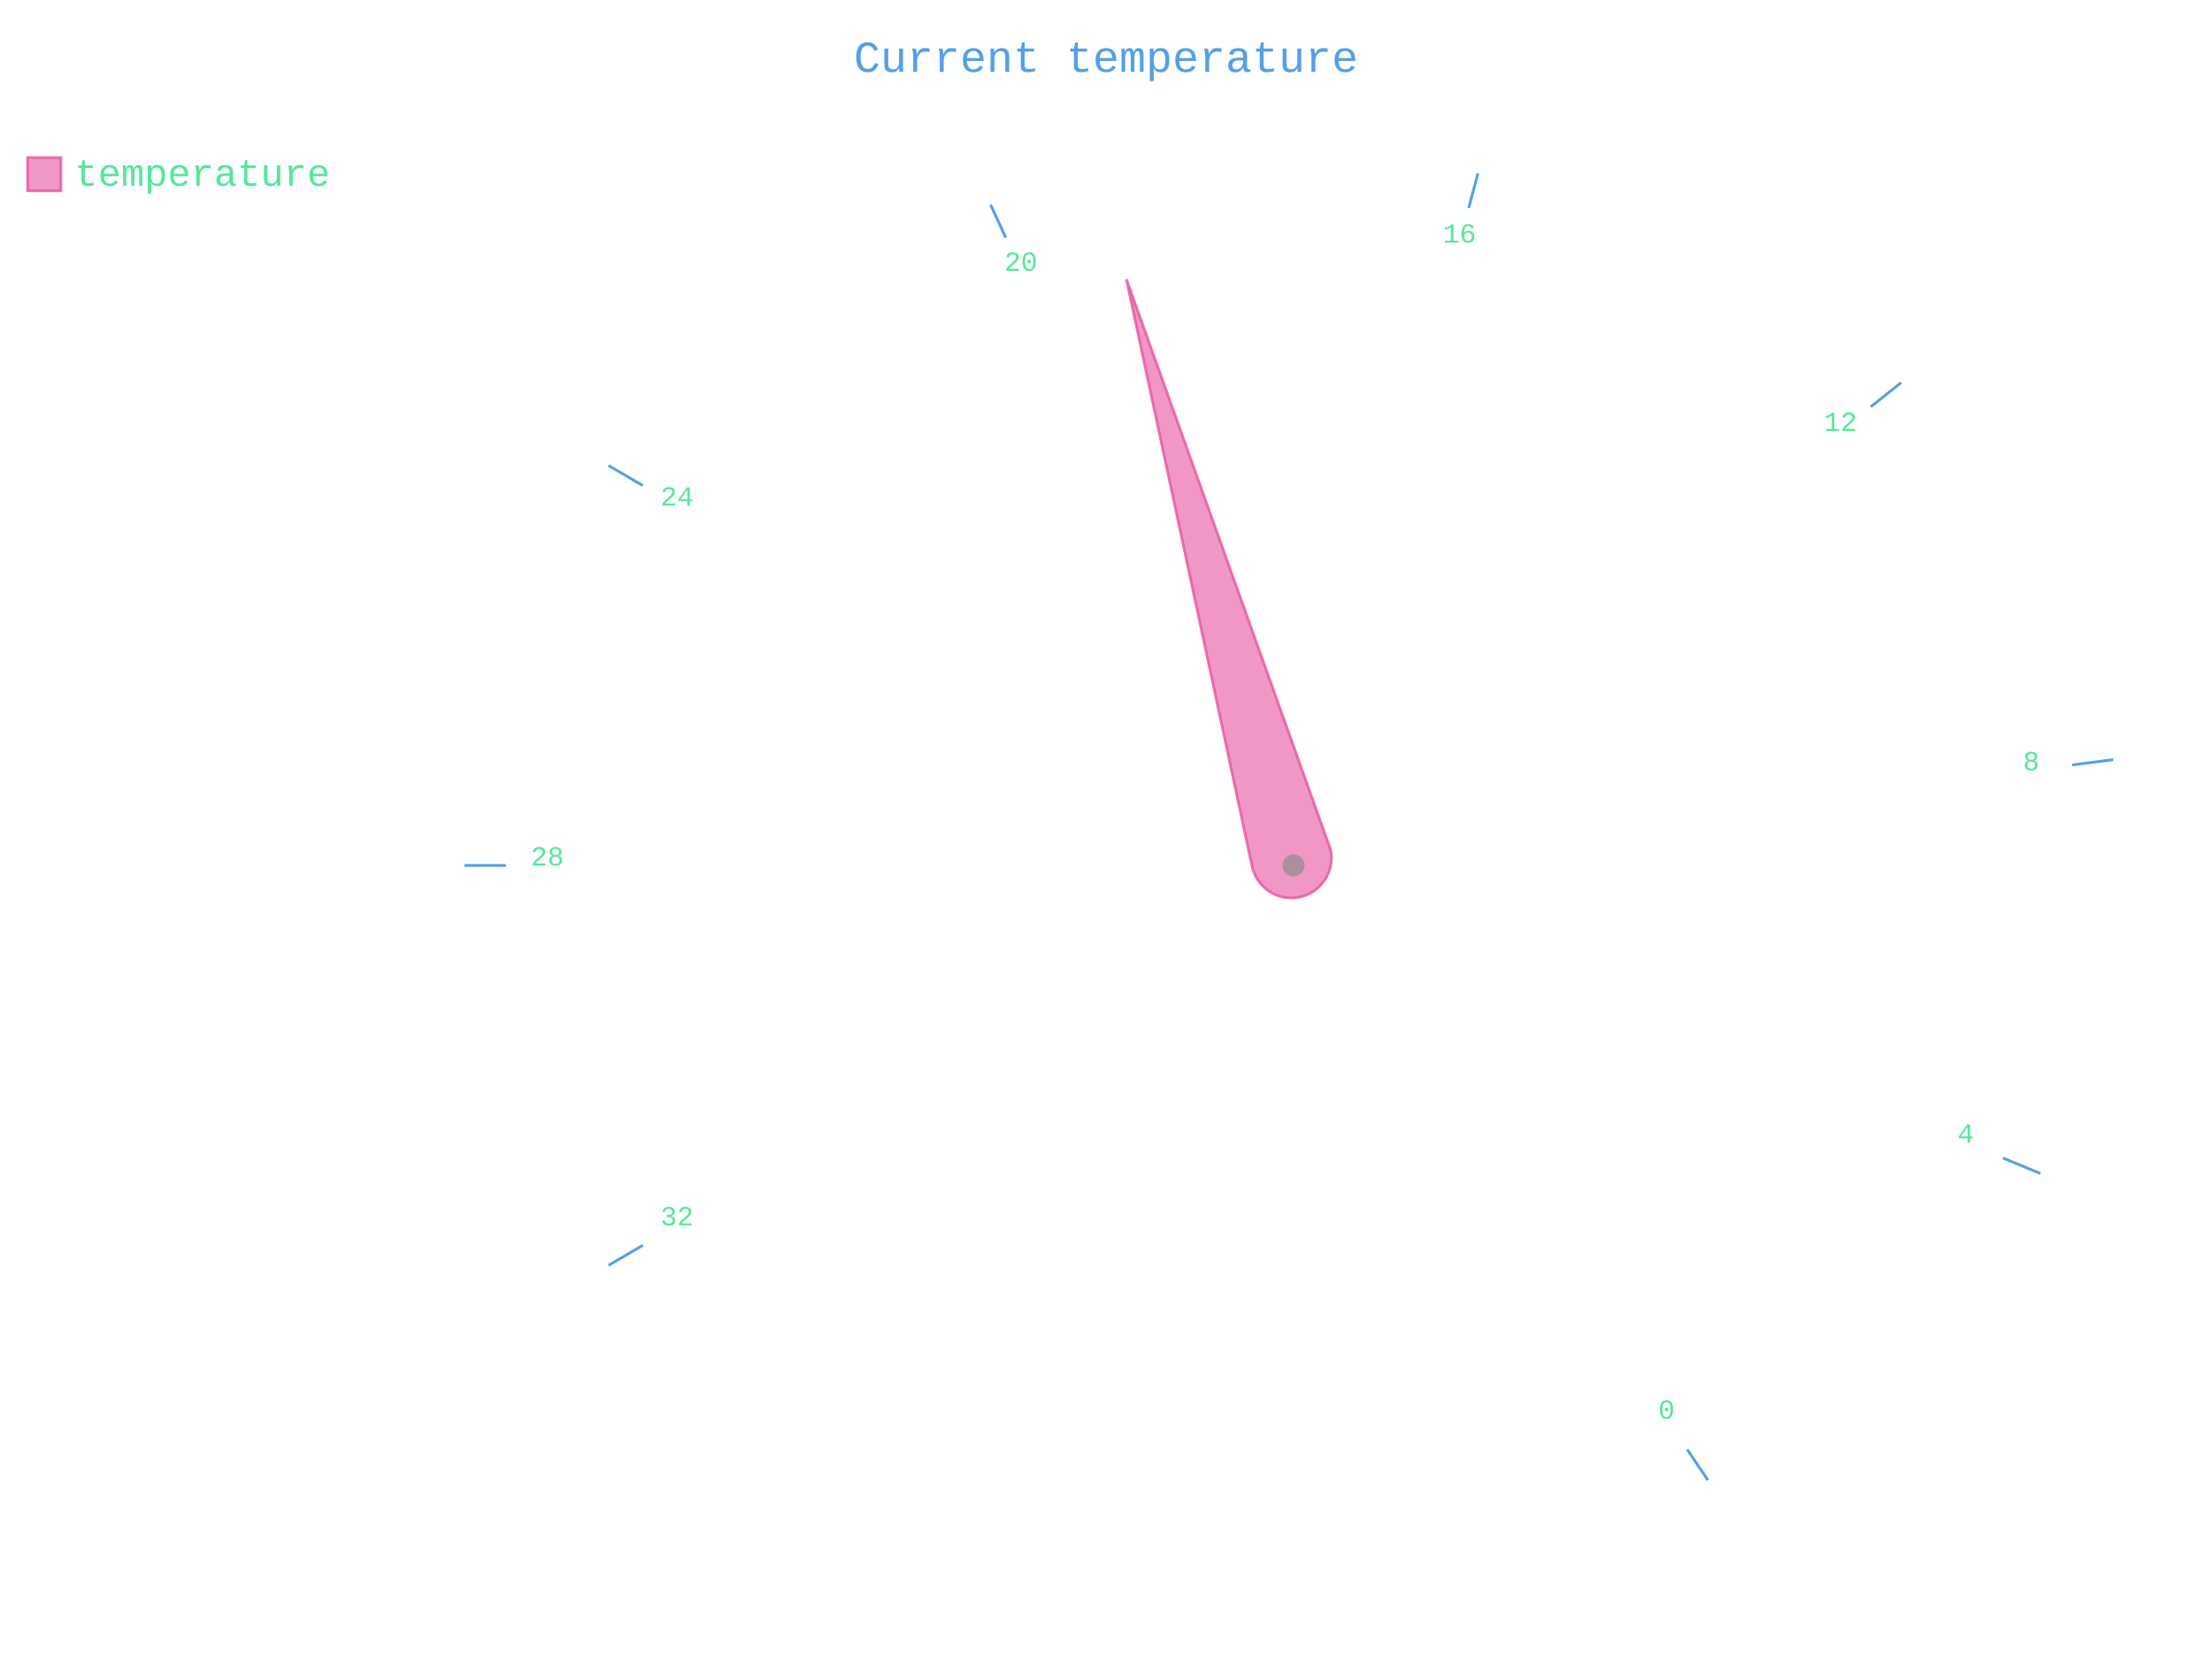
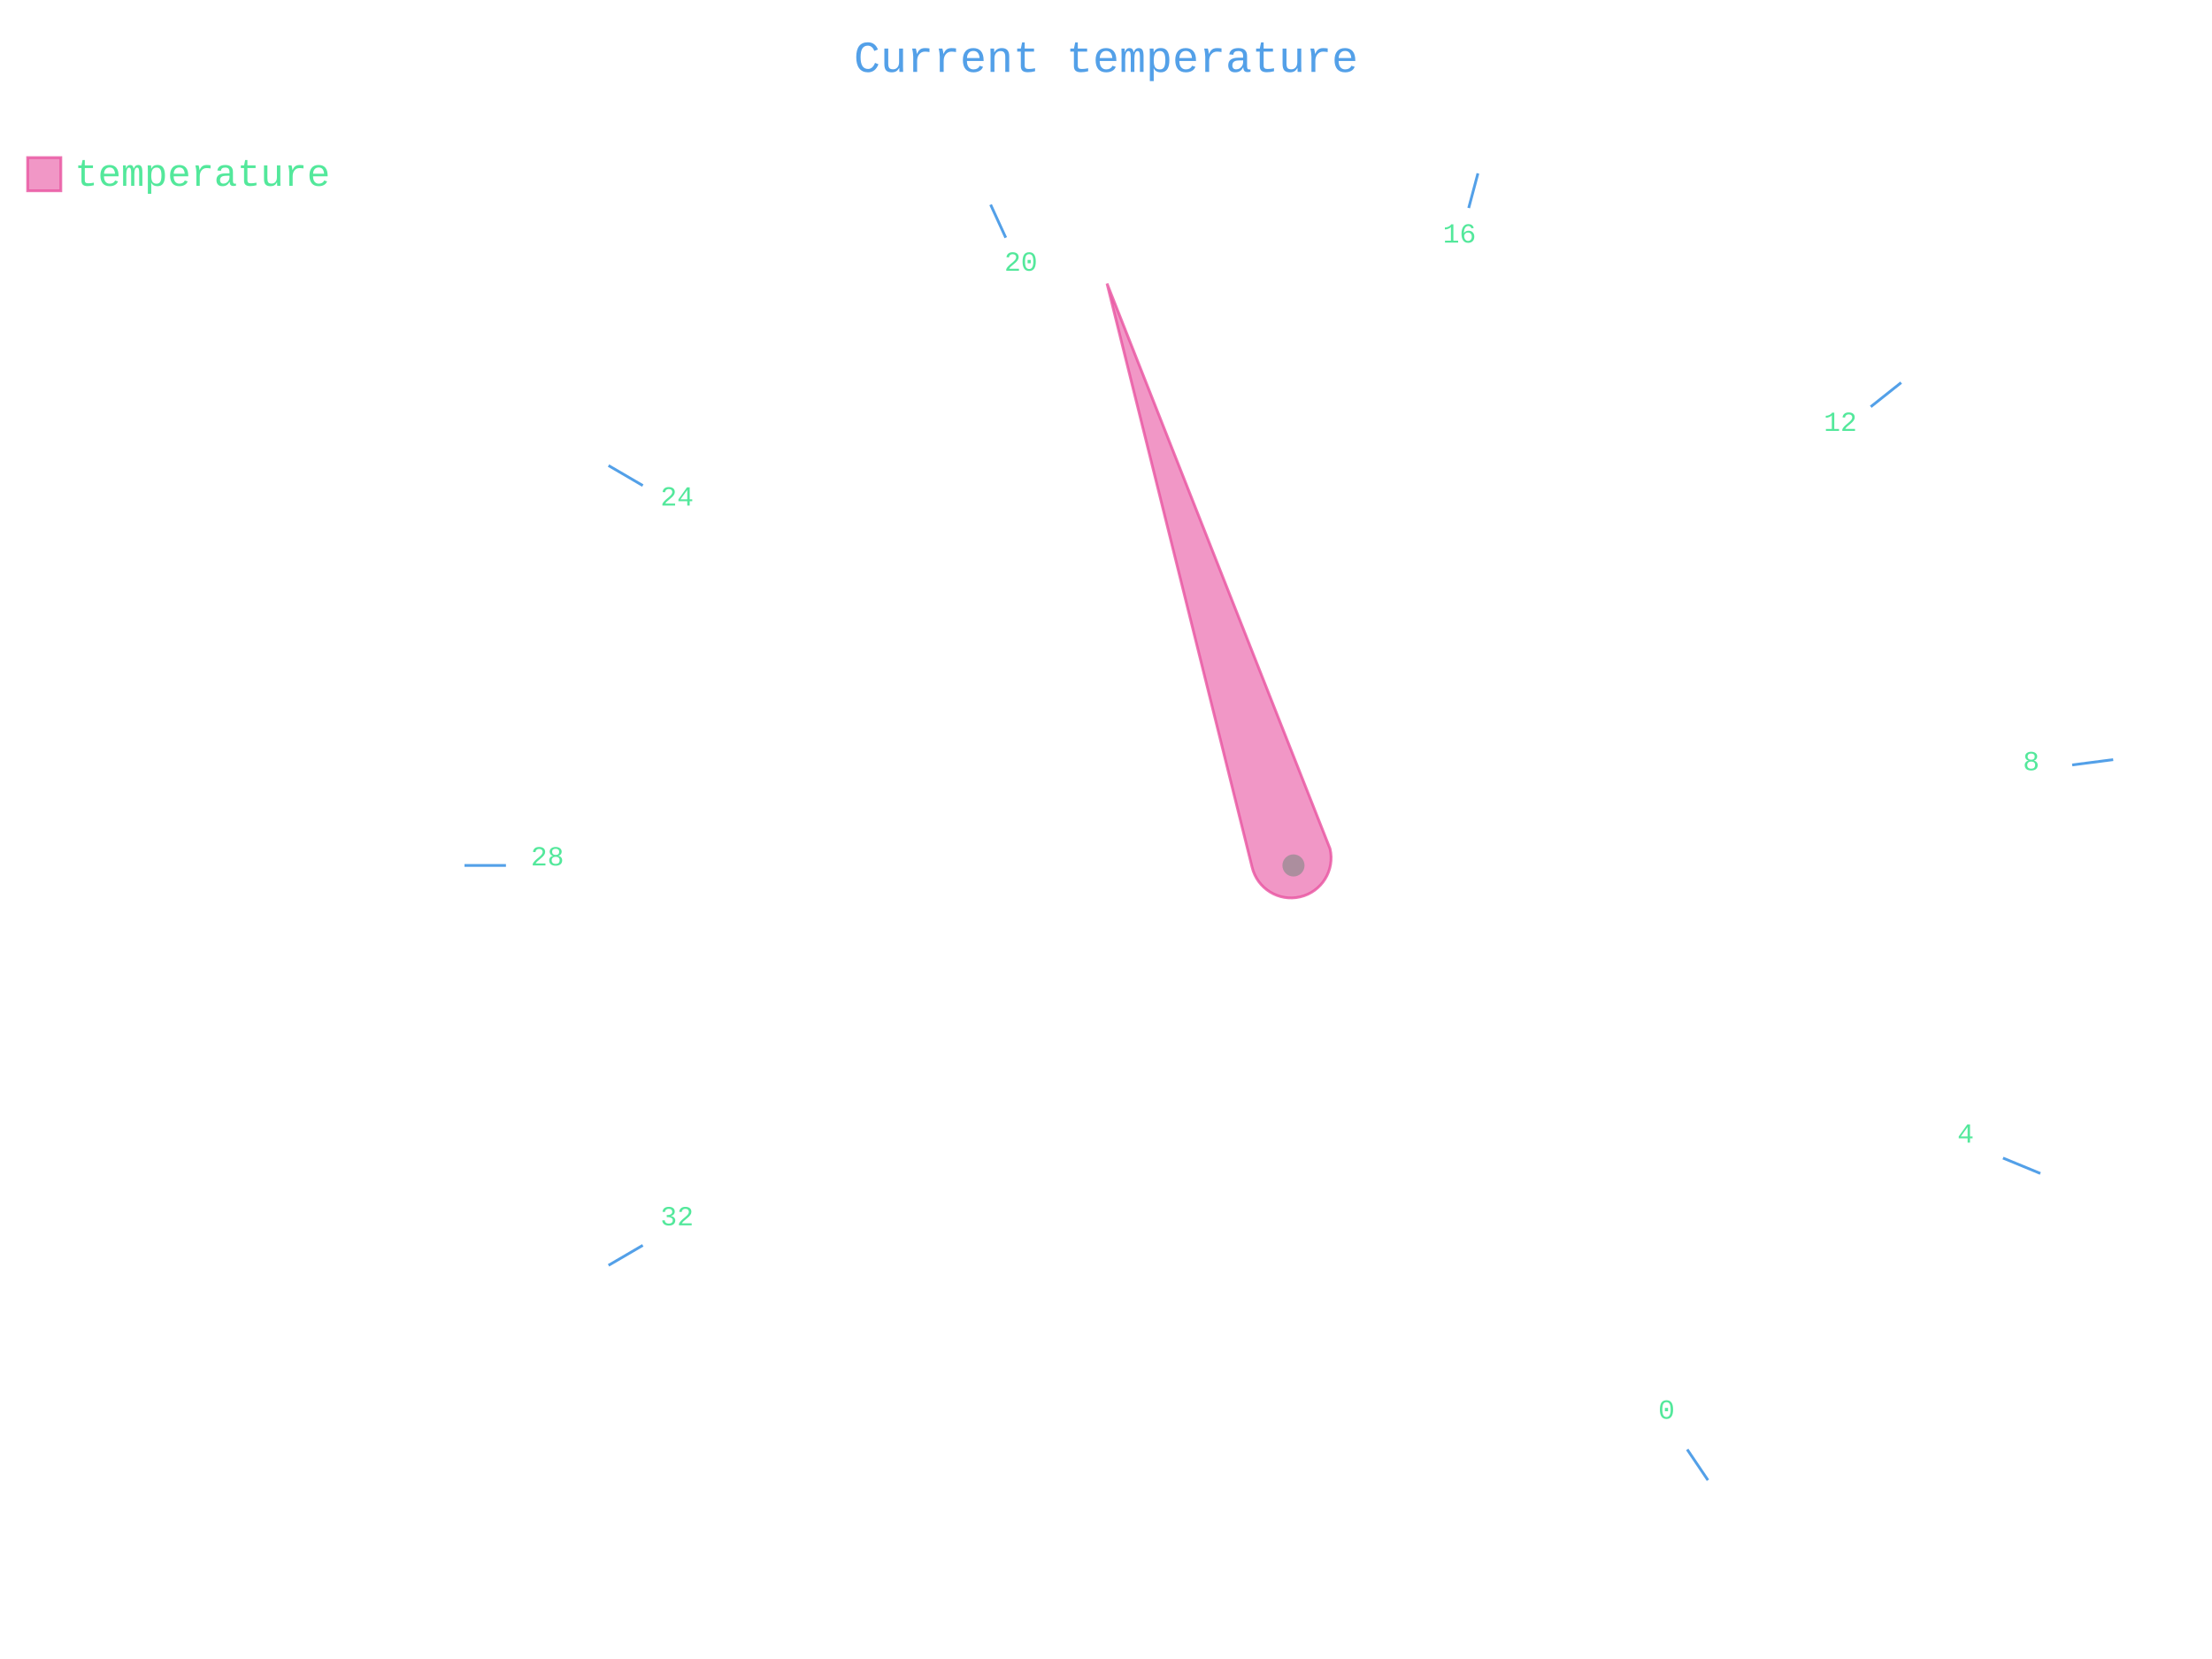
- <svg xmlns="http://www.w3.org/2000/svg" id="chart-d162f5a7-d804-47cc-bfb3-f1ba1385d581" class="pygal-chart" viewBox="0 0 800 600">
+ <svg xmlns="http://www.w3.org/2000/svg" id="chart-d366ab04-1fcc-4b6c-be71-270f1e42d08e" class="pygal-chart" viewBox="0 0 800 600">
  <defs>
-     <style type="text/css">#chart-d162f5a7-d804-47cc-bfb3-f1ba1385d581{-webkit-user-select:none;-webkit-font-smoothing:antialiased;font-family:Consolas,"Liberation Mono",Menlo,Courier,monospace}#chart-d162f5a7-d804-47cc-bfb3-f1ba1385d581 .title{font-family:Consolas,"Liberation Mono",Menlo,Courier,monospace;font-size:16px}#chart-d162f5a7-d804-47cc-bfb3-f1ba1385d581 .legends .legend text{font-family:Consolas,"Liberation Mono",Menlo,Courier,monospace;font-size:14px}#chart-d162f5a7-d804-47cc-bfb3-f1ba1385d581 .axis text{font-family:Consolas,"Liberation Mono",Menlo,Courier,monospace;font-size:10px}#chart-d162f5a7-d804-47cc-bfb3-f1ba1385d581 .axis text.major{font-family:Consolas,"Liberation Mono",Menlo,Courier,monospace;font-size:10px}#chart-d162f5a7-d804-47cc-bfb3-f1ba1385d581 .text-overlay text.value{font-family:Consolas,"Liberation Mono",Menlo,Courier,monospace;font-size:16px}#chart-d162f5a7-d804-47cc-bfb3-f1ba1385d581 .text-overlay text.label{font-family:Consolas,"Liberation Mono",Menlo,Courier,monospace;font-size:10px}#chart-d162f5a7-d804-47cc-bfb3-f1ba1385d581 .tooltip{font-family:Consolas,"Liberation Mono",Menlo,Courier,monospace;font-size:14px}#chart-d162f5a7-d804-47cc-bfb3-f1ba1385d581 text.no_data{font-family:Consolas,"Liberation Mono",Menlo,Courier,monospace;font-size:64px}
- #chart-d162f5a7-d804-47cc-bfb3-f1ba1385d581{background-color:transparent}#chart-d162f5a7-d804-47cc-bfb3-f1ba1385d581 path,#chart-d162f5a7-d804-47cc-bfb3-f1ba1385d581 line,#chart-d162f5a7-d804-47cc-bfb3-f1ba1385d581 rect,#chart-d162f5a7-d804-47cc-bfb3-f1ba1385d581 circle{-webkit-transition:400ms ease-in;-moz-transition:400ms ease-in;transition:400ms ease-in}#chart-d162f5a7-d804-47cc-bfb3-f1ba1385d581 .graph &gt; .background{fill:transparent}#chart-d162f5a7-d804-47cc-bfb3-f1ba1385d581 .plot &gt; .background{fill:transparent}#chart-d162f5a7-d804-47cc-bfb3-f1ba1385d581 .graph{fill:#53E89B}#chart-d162f5a7-d804-47cc-bfb3-f1ba1385d581 text.no_data{fill:#53A0E8}#chart-d162f5a7-d804-47cc-bfb3-f1ba1385d581 .title{fill:#53A0E8}#chart-d162f5a7-d804-47cc-bfb3-f1ba1385d581 .legends .legend text{fill:#53E89B}#chart-d162f5a7-d804-47cc-bfb3-f1ba1385d581 .legends .legend:hover text{fill:#53A0E8}#chart-d162f5a7-d804-47cc-bfb3-f1ba1385d581 .axis .line{stroke:#53A0E8}#chart-d162f5a7-d804-47cc-bfb3-f1ba1385d581 .axis .guide.line{stroke:#630C0D}#chart-d162f5a7-d804-47cc-bfb3-f1ba1385d581 .axis .major.line{stroke:#53E89B}#chart-d162f5a7-d804-47cc-bfb3-f1ba1385d581 .axis text.major{fill:#53A0E8}#chart-d162f5a7-d804-47cc-bfb3-f1ba1385d581 .axis.y .guides:hover .guide.line,#chart-d162f5a7-d804-47cc-bfb3-f1ba1385d581 .line-graph .axis.x .guides:hover .guide.line,#chart-d162f5a7-d804-47cc-bfb3-f1ba1385d581 .stackedline-graph .axis.x .guides:hover .guide.line,#chart-d162f5a7-d804-47cc-bfb3-f1ba1385d581 .xy-graph .axis.x .guides:hover .guide.line{stroke:#53A0E8}#chart-d162f5a7-d804-47cc-bfb3-f1ba1385d581 .axis .guides:hover text{fill:#53A0E8}#chart-d162f5a7-d804-47cc-bfb3-f1ba1385d581 .reactive{fill-opacity:.6;stroke-opacity:.8}#chart-d162f5a7-d804-47cc-bfb3-f1ba1385d581 .ci{stroke:#53E89B}#chart-d162f5a7-d804-47cc-bfb3-f1ba1385d581 .reactive.active,#chart-d162f5a7-d804-47cc-bfb3-f1ba1385d581 .active .reactive{fill-opacity:.9;stroke-opacity:.9;stroke-width:4}#chart-d162f5a7-d804-47cc-bfb3-f1ba1385d581 .ci .reactive.active{stroke-width:1.5}#chart-d162f5a7-d804-47cc-bfb3-f1ba1385d581 .series text{fill:#53A0E8}#chart-d162f5a7-d804-47cc-bfb3-f1ba1385d581 .tooltip rect{fill:transparent;stroke:#53A0E8;-webkit-transition:opacity 400ms ease-in;-moz-transition:opacity 400ms ease-in;transition:opacity 400ms ease-in}#chart-d162f5a7-d804-47cc-bfb3-f1ba1385d581 .tooltip .label{fill:#53E89B}#chart-d162f5a7-d804-47cc-bfb3-f1ba1385d581 .tooltip .label{fill:#53E89B}#chart-d162f5a7-d804-47cc-bfb3-f1ba1385d581 .tooltip .legend{font-size:.8em;fill:#630C0D}#chart-d162f5a7-d804-47cc-bfb3-f1ba1385d581 .tooltip .x_label{font-size:.6em;fill:#53A0E8}#chart-d162f5a7-d804-47cc-bfb3-f1ba1385d581 .tooltip .xlink{font-size:.5em;text-decoration:underline}#chart-d162f5a7-d804-47cc-bfb3-f1ba1385d581 .tooltip .value{font-size:1.5em}#chart-d162f5a7-d804-47cc-bfb3-f1ba1385d581 .bound{font-size:.5em}#chart-d162f5a7-d804-47cc-bfb3-f1ba1385d581 .max-value{font-size:.75em;fill:#630C0D}#chart-d162f5a7-d804-47cc-bfb3-f1ba1385d581 .map-element{fill:transparent;stroke:#630C0D !important}#chart-d162f5a7-d804-47cc-bfb3-f1ba1385d581 .map-element .reactive{fill-opacity:inherit;stroke-opacity:inherit}#chart-d162f5a7-d804-47cc-bfb3-f1ba1385d581 .color-0,#chart-d162f5a7-d804-47cc-bfb3-f1ba1385d581 .color-0 a:visited{stroke:#E853A0;fill:#E853A0}#chart-d162f5a7-d804-47cc-bfb3-f1ba1385d581 .text-overlay .color-0 text{fill:black}
- #chart-d162f5a7-d804-47cc-bfb3-f1ba1385d581 text.no_data{text-anchor:middle}#chart-d162f5a7-d804-47cc-bfb3-f1ba1385d581 .guide.line{fill:none}#chart-d162f5a7-d804-47cc-bfb3-f1ba1385d581 .centered{text-anchor:middle}#chart-d162f5a7-d804-47cc-bfb3-f1ba1385d581 .title{text-anchor:middle}#chart-d162f5a7-d804-47cc-bfb3-f1ba1385d581 .legends .legend text{fill-opacity:1}#chart-d162f5a7-d804-47cc-bfb3-f1ba1385d581 .axis.x text{text-anchor:middle}#chart-d162f5a7-d804-47cc-bfb3-f1ba1385d581 .axis.x:not(.web) text[transform]{text-anchor:start}#chart-d162f5a7-d804-47cc-bfb3-f1ba1385d581 .axis.x:not(.web) text[transform].backwards{text-anchor:end}#chart-d162f5a7-d804-47cc-bfb3-f1ba1385d581 .axis.y text{text-anchor:end}#chart-d162f5a7-d804-47cc-bfb3-f1ba1385d581 .axis.y text[transform].backwards{text-anchor:start}#chart-d162f5a7-d804-47cc-bfb3-f1ba1385d581 .axis.y2 text{text-anchor:start}#chart-d162f5a7-d804-47cc-bfb3-f1ba1385d581 .axis.y2 text[transform].backwards{text-anchor:end}#chart-d162f5a7-d804-47cc-bfb3-f1ba1385d581 .axis .guide.line{stroke-dasharray:4,4}#chart-d162f5a7-d804-47cc-bfb3-f1ba1385d581 .axis .major.guide.line{stroke-dasharray:6,6}#chart-d162f5a7-d804-47cc-bfb3-f1ba1385d581 .horizontal .axis.y .guide.line,#chart-d162f5a7-d804-47cc-bfb3-f1ba1385d581 .horizontal .axis.y2 .guide.line,#chart-d162f5a7-d804-47cc-bfb3-f1ba1385d581 .vertical .axis.x .guide.line{opacity:0}#chart-d162f5a7-d804-47cc-bfb3-f1ba1385d581 .horizontal .axis.always_show .guide.line,#chart-d162f5a7-d804-47cc-bfb3-f1ba1385d581 .vertical .axis.always_show .guide.line{opacity:1 !important}#chart-d162f5a7-d804-47cc-bfb3-f1ba1385d581 .axis.y .guides:hover .guide.line,#chart-d162f5a7-d804-47cc-bfb3-f1ba1385d581 .axis.y2 .guides:hover .guide.line,#chart-d162f5a7-d804-47cc-bfb3-f1ba1385d581 .axis.x .guides:hover .guide.line{opacity:1}#chart-d162f5a7-d804-47cc-bfb3-f1ba1385d581 .axis .guides:hover text{opacity:1}#chart-d162f5a7-d804-47cc-bfb3-f1ba1385d581 .nofill{fill:none}#chart-d162f5a7-d804-47cc-bfb3-f1ba1385d581 .subtle-fill{fill-opacity:.2}#chart-d162f5a7-d804-47cc-bfb3-f1ba1385d581 .dot{stroke-width:1px;fill-opacity:1}#chart-d162f5a7-d804-47cc-bfb3-f1ba1385d581 .dot.active{stroke-width:5px}#chart-d162f5a7-d804-47cc-bfb3-f1ba1385d581 .dot.negative{fill:transparent}#chart-d162f5a7-d804-47cc-bfb3-f1ba1385d581 text,#chart-d162f5a7-d804-47cc-bfb3-f1ba1385d581 tspan{stroke:none !important}#chart-d162f5a7-d804-47cc-bfb3-f1ba1385d581 .series text.active{opacity:1}#chart-d162f5a7-d804-47cc-bfb3-f1ba1385d581 .tooltip rect{fill-opacity:.95;stroke-width:.5}#chart-d162f5a7-d804-47cc-bfb3-f1ba1385d581 .tooltip text{fill-opacity:1}#chart-d162f5a7-d804-47cc-bfb3-f1ba1385d581 .showable{visibility:hidden}#chart-d162f5a7-d804-47cc-bfb3-f1ba1385d581 .showable.shown{visibility:visible}#chart-d162f5a7-d804-47cc-bfb3-f1ba1385d581 .gauge-background{fill:rgba(229,229,229,1);stroke:none}#chart-d162f5a7-d804-47cc-bfb3-f1ba1385d581 .bg-lines{stroke:transparent;stroke-width:2px}</style>
+     <style type="text/css">#chart-d366ab04-1fcc-4b6c-be71-270f1e42d08e{-webkit-user-select:none;-webkit-font-smoothing:antialiased;font-family:Consolas,"Liberation Mono",Menlo,Courier,monospace}#chart-d366ab04-1fcc-4b6c-be71-270f1e42d08e .title{font-family:Consolas,"Liberation Mono",Menlo,Courier,monospace;font-size:16px}#chart-d366ab04-1fcc-4b6c-be71-270f1e42d08e .legends .legend text{font-family:Consolas,"Liberation Mono",Menlo,Courier,monospace;font-size:14px}#chart-d366ab04-1fcc-4b6c-be71-270f1e42d08e .axis text{font-family:Consolas,"Liberation Mono",Menlo,Courier,monospace;font-size:10px}#chart-d366ab04-1fcc-4b6c-be71-270f1e42d08e .axis text.major{font-family:Consolas,"Liberation Mono",Menlo,Courier,monospace;font-size:10px}#chart-d366ab04-1fcc-4b6c-be71-270f1e42d08e .text-overlay text.value{font-family:Consolas,"Liberation Mono",Menlo,Courier,monospace;font-size:16px}#chart-d366ab04-1fcc-4b6c-be71-270f1e42d08e .text-overlay text.label{font-family:Consolas,"Liberation Mono",Menlo,Courier,monospace;font-size:10px}#chart-d366ab04-1fcc-4b6c-be71-270f1e42d08e .tooltip{font-family:Consolas,"Liberation Mono",Menlo,Courier,monospace;font-size:14px}#chart-d366ab04-1fcc-4b6c-be71-270f1e42d08e text.no_data{font-family:Consolas,"Liberation Mono",Menlo,Courier,monospace;font-size:64px}
+ #chart-d366ab04-1fcc-4b6c-be71-270f1e42d08e{background-color:transparent}#chart-d366ab04-1fcc-4b6c-be71-270f1e42d08e path,#chart-d366ab04-1fcc-4b6c-be71-270f1e42d08e line,#chart-d366ab04-1fcc-4b6c-be71-270f1e42d08e rect,#chart-d366ab04-1fcc-4b6c-be71-270f1e42d08e circle{-webkit-transition:400ms ease-in;-moz-transition:400ms ease-in;transition:400ms ease-in}#chart-d366ab04-1fcc-4b6c-be71-270f1e42d08e .graph &gt; .background{fill:transparent}#chart-d366ab04-1fcc-4b6c-be71-270f1e42d08e .plot &gt; .background{fill:transparent}#chart-d366ab04-1fcc-4b6c-be71-270f1e42d08e .graph{fill:#53E89B}#chart-d366ab04-1fcc-4b6c-be71-270f1e42d08e text.no_data{fill:#53A0E8}#chart-d366ab04-1fcc-4b6c-be71-270f1e42d08e .title{fill:#53A0E8}#chart-d366ab04-1fcc-4b6c-be71-270f1e42d08e .legends .legend text{fill:#53E89B}#chart-d366ab04-1fcc-4b6c-be71-270f1e42d08e .legends .legend:hover text{fill:#53A0E8}#chart-d366ab04-1fcc-4b6c-be71-270f1e42d08e .axis .line{stroke:#53A0E8}#chart-d366ab04-1fcc-4b6c-be71-270f1e42d08e .axis .guide.line{stroke:#630C0D}#chart-d366ab04-1fcc-4b6c-be71-270f1e42d08e .axis .major.line{stroke:#53E89B}#chart-d366ab04-1fcc-4b6c-be71-270f1e42d08e .axis text.major{fill:#53A0E8}#chart-d366ab04-1fcc-4b6c-be71-270f1e42d08e .axis.y .guides:hover .guide.line,#chart-d366ab04-1fcc-4b6c-be71-270f1e42d08e .line-graph .axis.x .guides:hover .guide.line,#chart-d366ab04-1fcc-4b6c-be71-270f1e42d08e .stackedline-graph .axis.x .guides:hover .guide.line,#chart-d366ab04-1fcc-4b6c-be71-270f1e42d08e .xy-graph .axis.x .guides:hover .guide.line{stroke:#53A0E8}#chart-d366ab04-1fcc-4b6c-be71-270f1e42d08e .axis .guides:hover text{fill:#53A0E8}#chart-d366ab04-1fcc-4b6c-be71-270f1e42d08e .reactive{fill-opacity:.6;stroke-opacity:.8}#chart-d366ab04-1fcc-4b6c-be71-270f1e42d08e .ci{stroke:#53E89B}#chart-d366ab04-1fcc-4b6c-be71-270f1e42d08e .reactive.active,#chart-d366ab04-1fcc-4b6c-be71-270f1e42d08e .active .reactive{fill-opacity:.9;stroke-opacity:.9;stroke-width:4}#chart-d366ab04-1fcc-4b6c-be71-270f1e42d08e .ci .reactive.active{stroke-width:1.5}#chart-d366ab04-1fcc-4b6c-be71-270f1e42d08e .series text{fill:#53A0E8}#chart-d366ab04-1fcc-4b6c-be71-270f1e42d08e .tooltip rect{fill:transparent;stroke:#53A0E8;-webkit-transition:opacity 400ms ease-in;-moz-transition:opacity 400ms ease-in;transition:opacity 400ms ease-in}#chart-d366ab04-1fcc-4b6c-be71-270f1e42d08e .tooltip .label{fill:#53E89B}#chart-d366ab04-1fcc-4b6c-be71-270f1e42d08e .tooltip .label{fill:#53E89B}#chart-d366ab04-1fcc-4b6c-be71-270f1e42d08e .tooltip .legend{font-size:.8em;fill:#630C0D}#chart-d366ab04-1fcc-4b6c-be71-270f1e42d08e .tooltip .x_label{font-size:.6em;fill:#53A0E8}#chart-d366ab04-1fcc-4b6c-be71-270f1e42d08e .tooltip .xlink{font-size:.5em;text-decoration:underline}#chart-d366ab04-1fcc-4b6c-be71-270f1e42d08e .tooltip .value{font-size:1.5em}#chart-d366ab04-1fcc-4b6c-be71-270f1e42d08e .bound{font-size:.5em}#chart-d366ab04-1fcc-4b6c-be71-270f1e42d08e .max-value{font-size:.75em;fill:#630C0D}#chart-d366ab04-1fcc-4b6c-be71-270f1e42d08e .map-element{fill:transparent;stroke:#630C0D !important}#chart-d366ab04-1fcc-4b6c-be71-270f1e42d08e .map-element .reactive{fill-opacity:inherit;stroke-opacity:inherit}#chart-d366ab04-1fcc-4b6c-be71-270f1e42d08e .color-0,#chart-d366ab04-1fcc-4b6c-be71-270f1e42d08e .color-0 a:visited{stroke:#E853A0;fill:#E853A0}#chart-d366ab04-1fcc-4b6c-be71-270f1e42d08e .text-overlay .color-0 text{fill:black}
+ #chart-d366ab04-1fcc-4b6c-be71-270f1e42d08e text.no_data{text-anchor:middle}#chart-d366ab04-1fcc-4b6c-be71-270f1e42d08e .guide.line{fill:none}#chart-d366ab04-1fcc-4b6c-be71-270f1e42d08e .centered{text-anchor:middle}#chart-d366ab04-1fcc-4b6c-be71-270f1e42d08e .title{text-anchor:middle}#chart-d366ab04-1fcc-4b6c-be71-270f1e42d08e .legends .legend text{fill-opacity:1}#chart-d366ab04-1fcc-4b6c-be71-270f1e42d08e .axis.x text{text-anchor:middle}#chart-d366ab04-1fcc-4b6c-be71-270f1e42d08e .axis.x:not(.web) text[transform]{text-anchor:start}#chart-d366ab04-1fcc-4b6c-be71-270f1e42d08e .axis.x:not(.web) text[transform].backwards{text-anchor:end}#chart-d366ab04-1fcc-4b6c-be71-270f1e42d08e .axis.y text{text-anchor:end}#chart-d366ab04-1fcc-4b6c-be71-270f1e42d08e .axis.y text[transform].backwards{text-anchor:start}#chart-d366ab04-1fcc-4b6c-be71-270f1e42d08e .axis.y2 text{text-anchor:start}#chart-d366ab04-1fcc-4b6c-be71-270f1e42d08e .axis.y2 text[transform].backwards{text-anchor:end}#chart-d366ab04-1fcc-4b6c-be71-270f1e42d08e .axis .guide.line{stroke-dasharray:4,4}#chart-d366ab04-1fcc-4b6c-be71-270f1e42d08e .axis .major.guide.line{stroke-dasharray:6,6}#chart-d366ab04-1fcc-4b6c-be71-270f1e42d08e .horizontal .axis.y .guide.line,#chart-d366ab04-1fcc-4b6c-be71-270f1e42d08e .horizontal .axis.y2 .guide.line,#chart-d366ab04-1fcc-4b6c-be71-270f1e42d08e .vertical .axis.x .guide.line{opacity:0}#chart-d366ab04-1fcc-4b6c-be71-270f1e42d08e .horizontal .axis.always_show .guide.line,#chart-d366ab04-1fcc-4b6c-be71-270f1e42d08e .vertical .axis.always_show .guide.line{opacity:1 !important}#chart-d366ab04-1fcc-4b6c-be71-270f1e42d08e .axis.y .guides:hover .guide.line,#chart-d366ab04-1fcc-4b6c-be71-270f1e42d08e .axis.y2 .guides:hover .guide.line,#chart-d366ab04-1fcc-4b6c-be71-270f1e42d08e .axis.x .guides:hover .guide.line{opacity:1}#chart-d366ab04-1fcc-4b6c-be71-270f1e42d08e .axis .guides:hover text{opacity:1}#chart-d366ab04-1fcc-4b6c-be71-270f1e42d08e .nofill{fill:none}#chart-d366ab04-1fcc-4b6c-be71-270f1e42d08e .subtle-fill{fill-opacity:.2}#chart-d366ab04-1fcc-4b6c-be71-270f1e42d08e .dot{stroke-width:1px;fill-opacity:1}#chart-d366ab04-1fcc-4b6c-be71-270f1e42d08e .dot.active{stroke-width:5px}#chart-d366ab04-1fcc-4b6c-be71-270f1e42d08e .dot.negative{fill:transparent}#chart-d366ab04-1fcc-4b6c-be71-270f1e42d08e text,#chart-d366ab04-1fcc-4b6c-be71-270f1e42d08e tspan{stroke:none !important}#chart-d366ab04-1fcc-4b6c-be71-270f1e42d08e .series text.active{opacity:1}#chart-d366ab04-1fcc-4b6c-be71-270f1e42d08e .tooltip rect{fill-opacity:.95;stroke-width:.5}#chart-d366ab04-1fcc-4b6c-be71-270f1e42d08e .tooltip text{fill-opacity:1}#chart-d366ab04-1fcc-4b6c-be71-270f1e42d08e .showable{visibility:hidden}#chart-d366ab04-1fcc-4b6c-be71-270f1e42d08e .showable.shown{visibility:visible}#chart-d366ab04-1fcc-4b6c-be71-270f1e42d08e .gauge-background{fill:rgba(229,229,229,1);stroke:none}#chart-d366ab04-1fcc-4b6c-be71-270f1e42d08e .bg-lines{stroke:transparent;stroke-width:2px}</style>
  </defs>
  <g class="graph gauge-graph vertical">
    <rect class="background" height="600" width="800" x="0" y="0" />
    <g class="plot" transform="translate(156, 46)">
      <rect class="background" height="534" width="623.6" x="0" y="0" />
      <g class="axis x gauge">
        <g class="guides">
          <path class="line" d="M454.209 478.219 L461.704 489.335 Z" />
          <path class="guide line major" d="M311.8 267 L454.209 478.219 Z" />
          <text x="446.713" y="467.102">0</text>
        </g>
        <g class="guides">
          <path class="line" d="M568.412 372.822 L581.917 378.391 Z" />
          <path class="guide line " d="M311.8 267 L568.412 372.822 Z" />
          <text x="554.906" y="367.252">4</text>
        </g>
        <g class="guides">
          <path class="line" d="M593.436 230.649 L608.259 228.736 Z" />
          <path class="guide line " d="M311.8 267 L593.436 230.649 Z" />
          <text x="578.613" y="232.563">8</text>
        </g>
        <g class="guides">
          <path class="line" d="M520.586 101.11 L531.575 92.379 Z" />
          <path class="guide line " d="M311.8 267 L520.586 101.11 Z" />
          <text x="509.597" y="109.841">12</text>
        </g>
        <g class="guides">
          <path class="line" d="M375.178 29.221 L378.513 16.706 Z" />
          <path class="guide line " d="M311.8 267 L375.178 29.221 Z" />
          <text x="371.842" y="41.735">16</text>
        </g>
        <g class="guides">
          <path class="line" d="M207.745 39.965 L202.268 28.016 Z" />
          <path class="guide line " d="M311.8 267 L207.745 39.965 Z" />
          <text x="213.221" y="51.914">20</text>
        </g>
        <g class="guides">
          <path class="line" d="M76.473 129.609 L64.087 122.378 Z" />
          <path class="guide line " d="M311.8 267 L76.473 129.609 Z" />
          <text x="88.859" y="136.841">24</text>
        </g>
        <g class="guides">
          <path class="line" d="M26.983 267 L11.992 267 Z" />
          <path class="guide line " d="M311.8 267 L26.983 267 Z" />
          <text x="41.973" y="267">28</text>
        </g>
        <g class="guides">
          <path class="line" d="M76.473 404.391 L64.087 411.622 Z" />
          <path class="guide line major" d="M311.8 267 L76.473 404.391 Z" />
          <text x="88.859" y="397.159">32</text>
        </g>
      </g>
      <g class="axis y gauge">
        <circle cx="311.8" cy="267.0" r="4" />
      </g>
      <g class="series serie-0 color-0">
        <g class="dots">
-           <path class="line reactive tooltip-trigger" d="M 251.383 55 L 325.219 261.278 A 0.05 0.05 1 0 1 296.812 267.215 Z" />
+           <path class="line reactive tooltip-trigger" d="M 244.372 56.556 L 325.024 260.954 A 0.05 0.05 1 0 1 296.825 267.579 Z" />
        </g>
      </g>
    </g>
    <g class="titles">
      <text class="title plot_title" x="400.0" y="26">Current temperature</text>
    </g>
    <g class="plot overlay" transform="translate(156, 46)">
      <g class="series serie-0 color-0" />
    </g>
    <g class="plot text-overlay" transform="translate(156, 46)">
      <g class="series serie-0 color-0" />
    </g>
    <g class="plot tooltip-overlay" transform="translate(156, 46)">
      <g class="tooltip" style="opacity: 0" transform="translate(0 0)">
        <rect class="tooltip-box" height="0" rx="0" ry="0" width="0" />
        <g class="text" />
      </g>
    </g>
    <g class="legends" transform="translate(10, 56)">
      <g class="legend reactive activate-serie" id="activate-serie-0">
        <rect class="color-0 reactive" height="12" width="12" x="0.0" y="1.0" />
        <text x="17.0" y="11.2">temperature</text>
      </g>
    </g>
    <g class="legends" transform="translate(790, 56)" />
  </g>
</svg>
